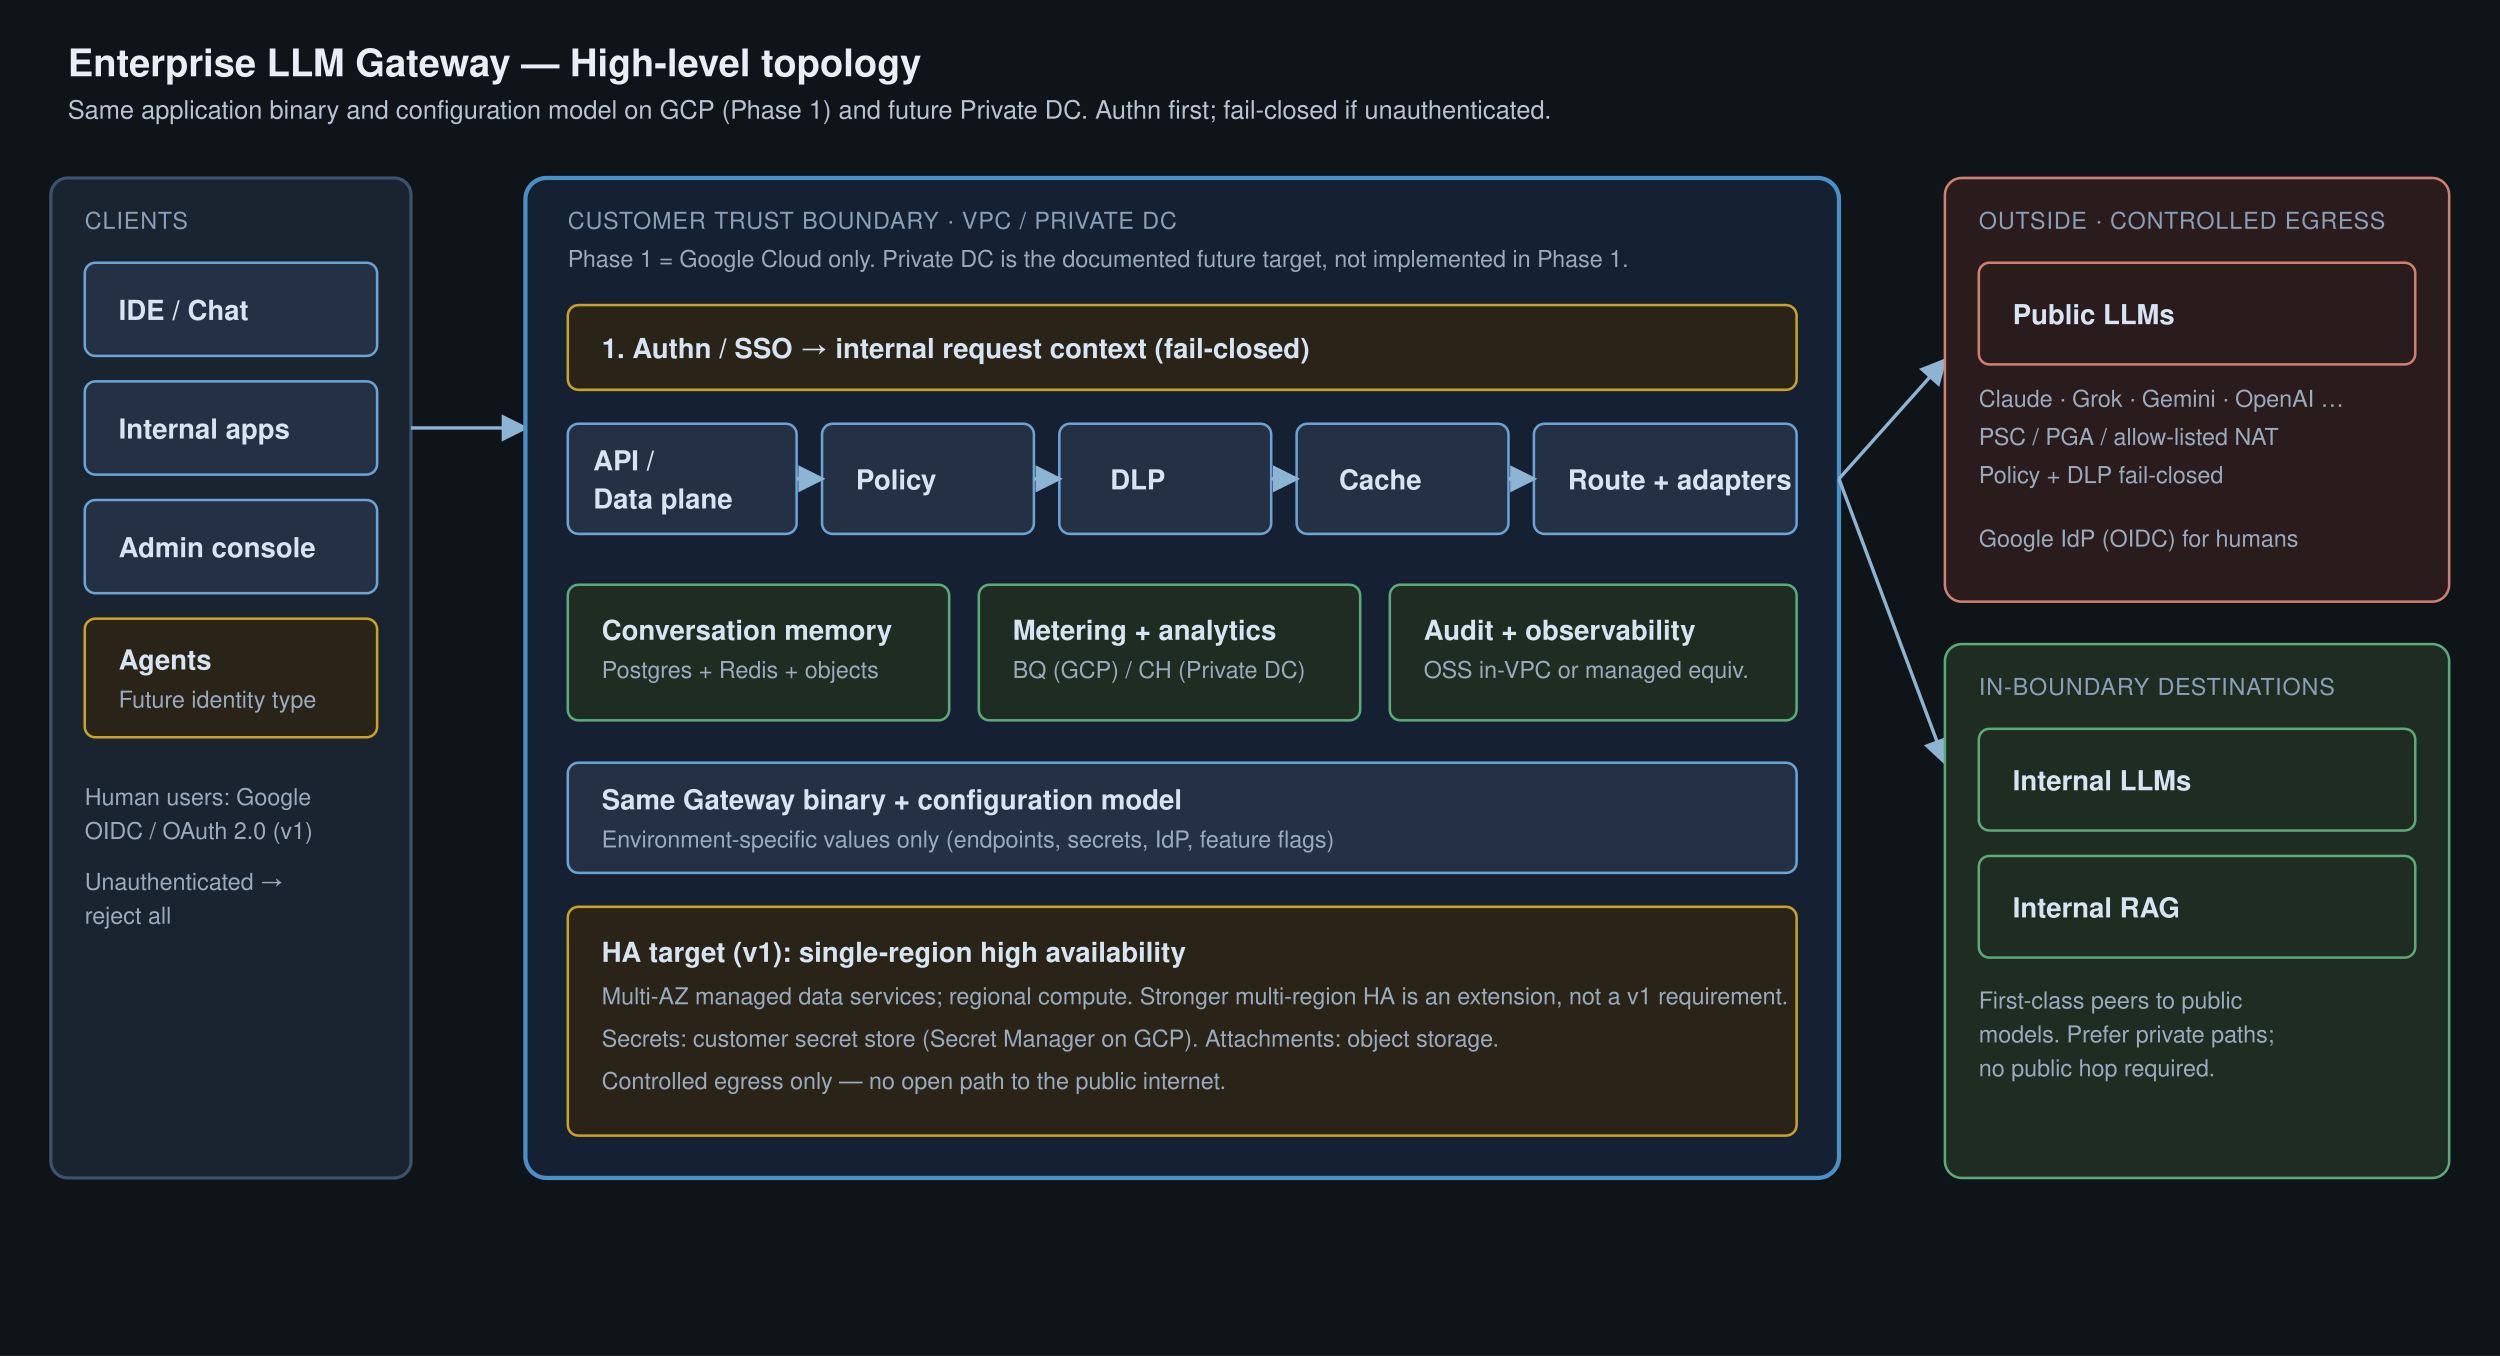
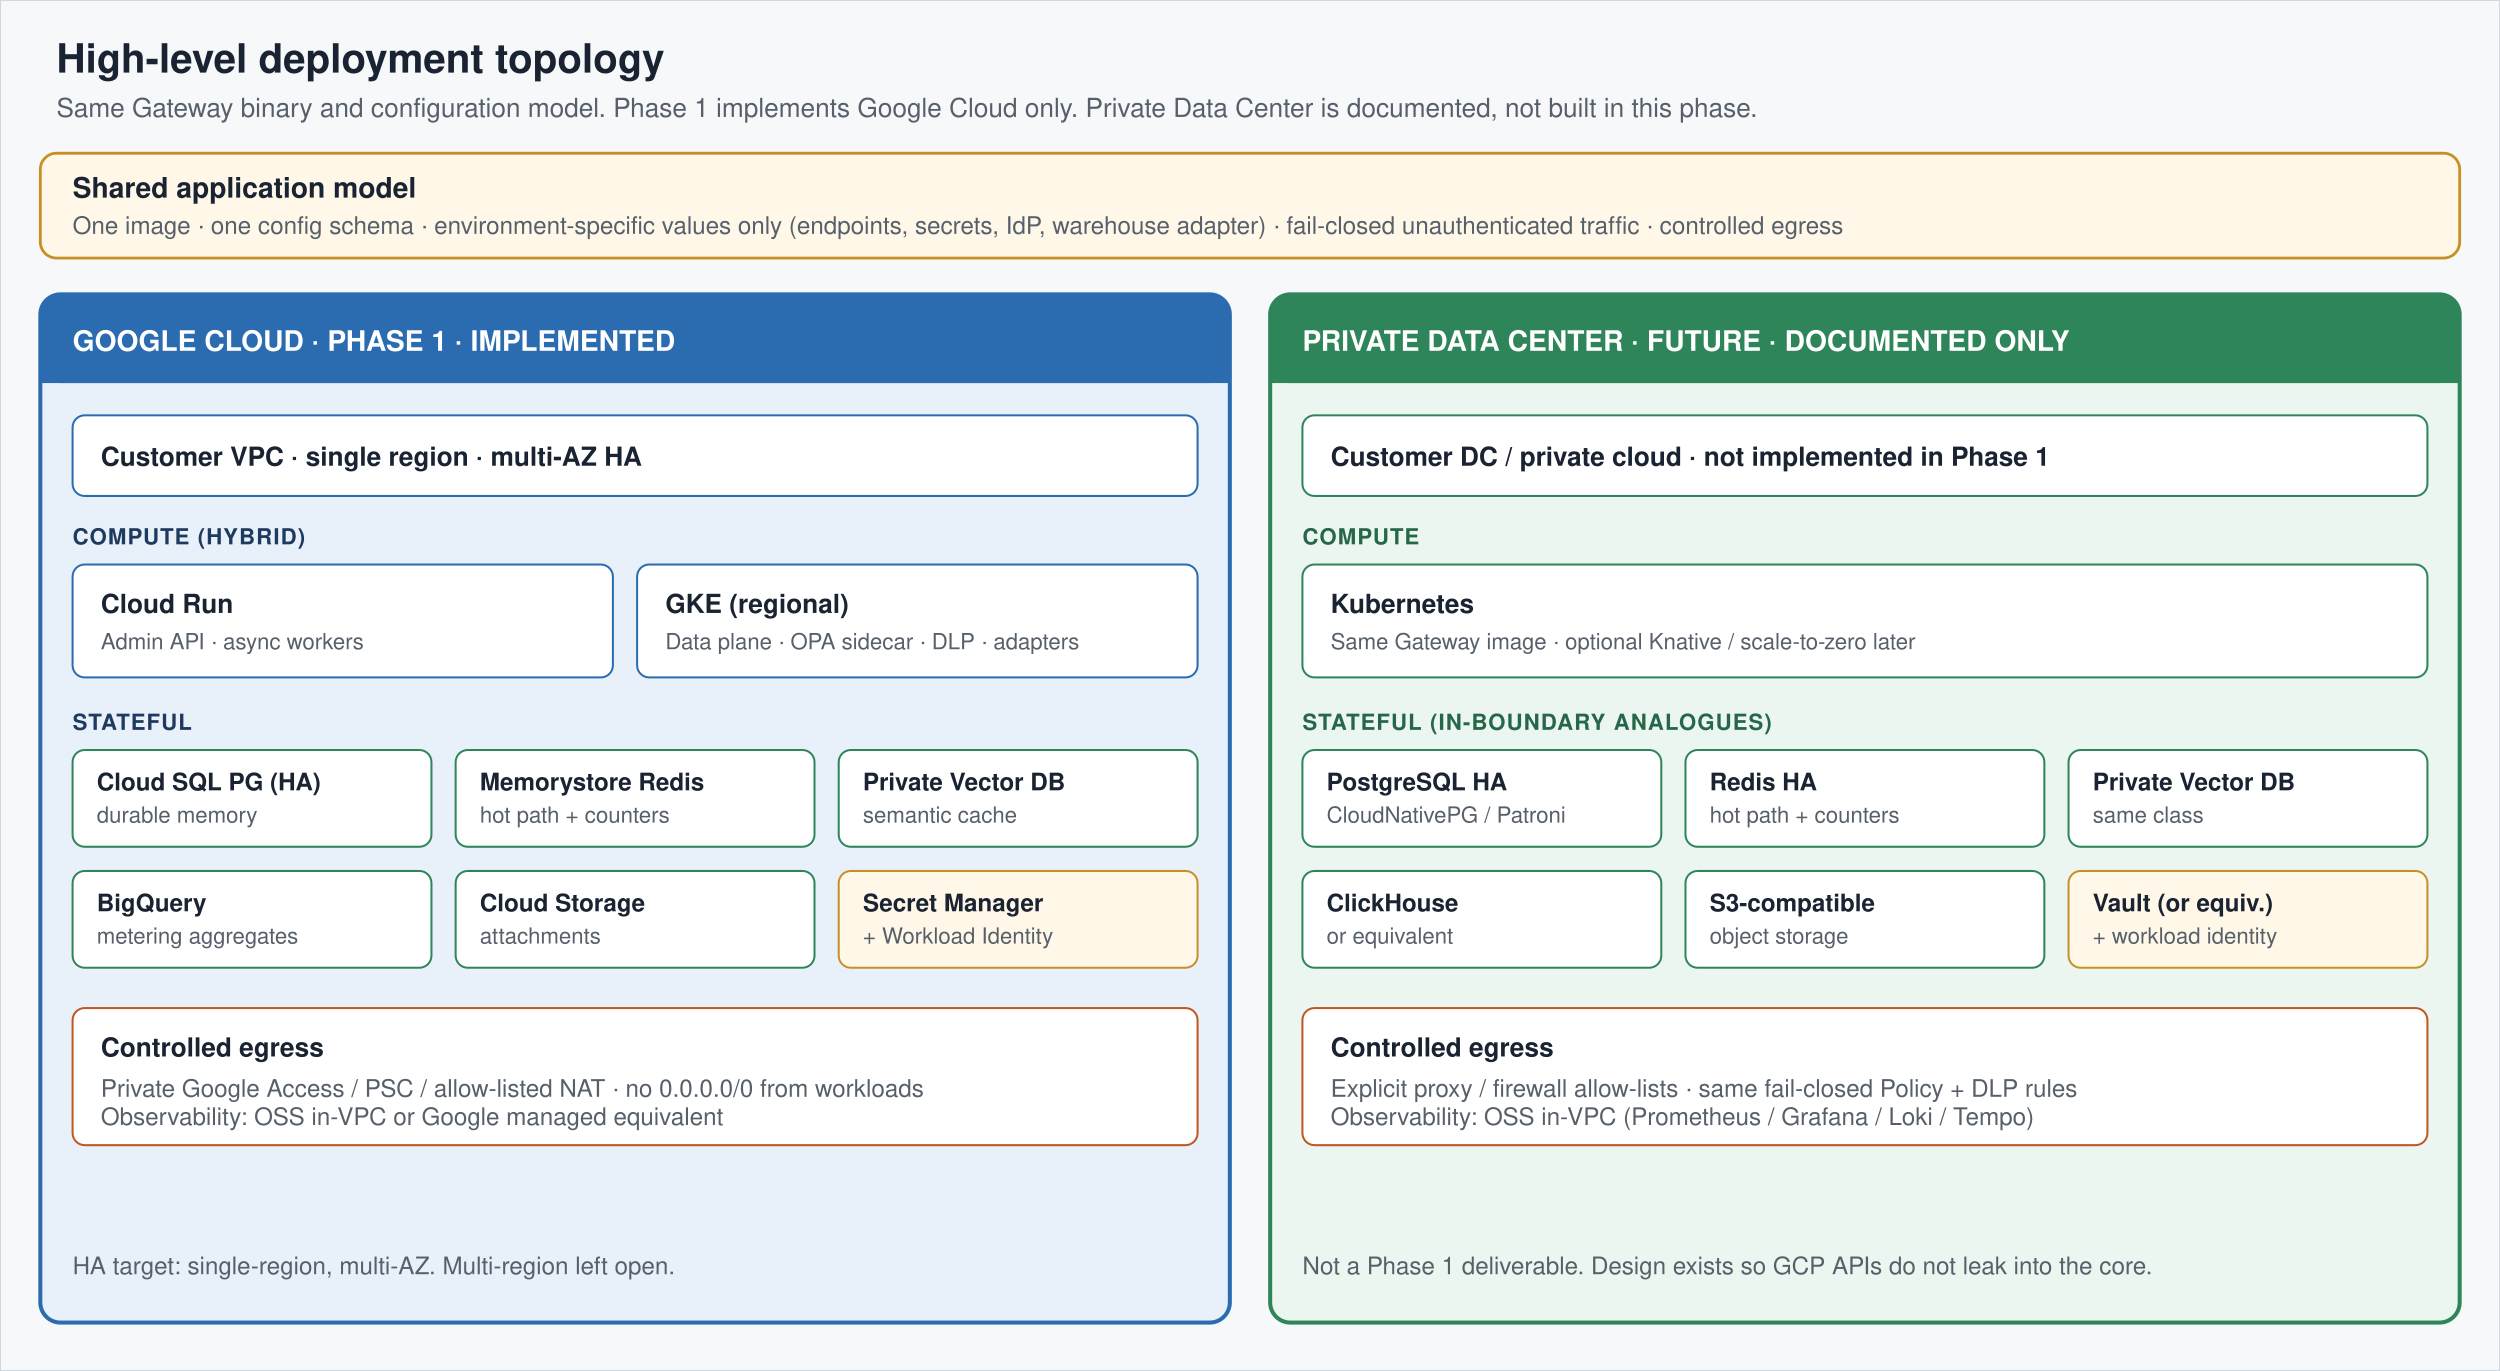
- <svg xmlns="http://www.w3.org/2000/svg" viewBox="0 0 1180 640" width="1180" height="640" role="img" aria-labelledby="title desc">
-   <defs>
-     <style>
-       .bg { fill: #0f1419; }
-       .panel { fill: #1a2330; stroke: #3d5270; stroke-width: 1.5; }
-       .trust { fill: #152033; stroke: #4a90c8; stroke-width: 2; }
-       .box { fill: #243044; stroke: #6aa3d4; stroke-width: 1.2; }
-       .box-alt { fill: #1e2c22; stroke: #5aaa7a; stroke-width: 1.2; }
-       .box-warn { fill: #2a2418; stroke: #c9a227; stroke-width: 1.2; }
-       .box-ext { fill: #2a1c1c; stroke: #d08070; stroke-width: 1.2; }
-       .t { font-family: "IBM Plex Sans", "Segoe UI", Helvetica, Arial, sans-serif; fill: #e8eef5; }
-       .h { font-size: 18px; font-weight: 650; }
-       .s { font-size: 12px; fill: #b7c4d4; }
-       .xs { font-size: 11px; fill: #9aabbd; }
-       .label { font-size: 13px; font-weight: 600; fill: #d7e4f2; }
-       .cap { font-size: 11px; fill: #8aa0b8; letter-spacing: 0.04em; }
-       .arrow { stroke: #8eb4d4; stroke-width: 1.6; fill: none; marker-end: url(#ah); }
-       .arrow-hot { stroke: #e08a6a; stroke-width: 1.6; fill: none; marker-end: url(#ah-hot); stroke-dasharray: 5 3; }
-     </style>
-     <marker id="ah" markerWidth="8" markerHeight="8" refX="7" refY="4" orient="auto">
-       <path d="M0,0 L8,4 L0,8 Z" fill="#8eb4d4" />
-     </marker>
-     <marker id="ah-hot" markerWidth="8" markerHeight="8" refX="7" refY="4" orient="auto">
-       <path d="M0,0 L8,4 L0,8 Z" fill="#e08a6a" />
-     </marker>
-   </defs>
-   <rect class="bg" width="1180" height="640" />
-   <text class="t h" x="32" y="36">Enterprise LLM Gateway — High-level topology</text>
-   <text class="t s" x="32" y="56">Same application binary and configuration model on GCP (Phase 1) and future Private DC. Authn first; fail-closed if unauthenticated.</text>
-   <rect class="panel" x="24" y="84" width="170" height="472" rx="8" />
-   <text class="t cap" x="40" y="108">CLIENTS</text>
-   <rect class="box" x="40" y="124" width="138" height="44" rx="5" />
-   <text class="t label" x="56" y="151">IDE / Chat</text>
-   <rect class="box" x="40" y="180" width="138" height="44" rx="5" />
-   <text class="t label" x="56" y="207">Internal apps</text>
-   <rect class="box" x="40" y="236" width="138" height="44" rx="5" />
-   <text class="t label" x="56" y="263">Admin console</text>
-   <rect class="box-warn" x="40" y="292" width="138" height="56" rx="5" />
-   <text class="t label" x="56" y="316">Agents</text>
-   <text class="t xs" x="56" y="334">Future identity type</text>
-   <text class="t xs" x="40" y="380">Human users: Google</text>
-   <text class="t xs" x="40" y="396">OIDC / OAuth 2.0 (v1)</text>
-   <text class="t xs" x="40" y="420">Unauthenticated →</text>
-   <text class="t xs" x="40" y="436">reject all</text>
-   <line class="arrow" x1="194" y1="202" x2="248" y2="202" />
-   <rect class="trust" x="248" y="84" width="620" height="472" rx="10" />
-   <text class="t cap" x="268" y="108">CUSTOMER TRUST BOUNDARY  ·  VPC / PRIVATE DC</text>
-   <text class="t xs" x="268" y="126">Phase 1 = Google Cloud only. Private DC is the documented future target, not implemented in Phase 1.</text>
-   <rect class="box-warn" x="268" y="144" width="580" height="40" rx="5" />
-   <text class="t label" x="284" y="169">1. Authn / SSO  →  internal request context  (fail-closed)</text>
-   <rect class="box" x="268" y="200" width="108" height="52" rx="5" />
-   <text class="t label" x="280" y="222">API /</text>
-   <text class="t label" x="280" y="240">Data plane</text>
-   <rect class="box" x="388" y="200" width="100" height="52" rx="5" />
-   <text class="t label" x="404" y="231">Policy</text>
-   <rect class="box" x="500" y="200" width="100" height="52" rx="5" />
-   <text class="t label" x="524" y="231">DLP</text>
-   <rect class="box" x="612" y="200" width="100" height="52" rx="5" />
-   <text class="t label" x="632" y="231">Cache</text>
-   <rect class="box" x="724" y="200" width="124" height="52" rx="5" />
-   <text class="t label" x="740" y="231">Route + adapters</text>
-   <line class="arrow" x1="376" y1="226" x2="388" y2="226" />
-   <line class="arrow" x1="488" y1="226" x2="500" y2="226" />
-   <line class="arrow" x1="600" y1="226" x2="612" y2="226" />
-   <line class="arrow" x1="712" y1="226" x2="724" y2="226" />
-   <rect class="box-alt" x="268" y="276" width="180" height="64" rx="5" />
-   <text class="t label" x="284" y="302">Conversation memory</text>
-   <text class="t xs" x="284" y="320">Postgres + Redis + objects</text>
-   <rect class="box-alt" x="462" y="276" width="180" height="64" rx="5" />
-   <text class="t label" x="478" y="302">Metering + analytics</text>
-   <text class="t xs" x="478" y="320">BQ (GCP) / CH (Private DC)</text>
-   <rect class="box-alt" x="656" y="276" width="192" height="64" rx="5" />
-   <text class="t label" x="672" y="302">Audit + observability</text>
-   <text class="t xs" x="672" y="320">OSS in-VPC or managed equiv.</text>
-   <rect class="box" x="268" y="360" width="580" height="52" rx="5" />
-   <text class="t label" x="284" y="382">Same Gateway binary + configuration model</text>
-   <text class="t xs" x="284" y="400">Environment-specific values only (endpoints, secrets, IdP, feature flags)</text>
-   <rect class="box-warn" x="268" y="428" width="580" height="108" rx="5" />
-   <text class="t label" x="284" y="454">HA target (v1): single-region high availability</text>
-   <text class="t xs" x="284" y="474">Multi-AZ managed data services; regional compute. Stronger multi-region HA is an extension, not a v1 requirement.</text>
-   <text class="t xs" x="284" y="494">Secrets: customer secret store (Secret Manager on GCP). Attachments: object storage.</text>
-   <text class="t xs" x="284" y="514">Controlled egress only — no open path to the public internet.</text>
-   <line class="arrow" x1="868" y1="226" x2="918" y2="170" />
-   <line class="arrow" x1="868" y1="226" x2="918" y2="360" />
-   <rect class="box-ext" x="918" y="84" width="238" height="200" rx="8" />
-   <text class="t cap" x="934" y="108">OUTSIDE  ·  CONTROLLED EGRESS</text>
-   <rect class="box-ext" x="934" y="124" width="206" height="48" rx="5" />
-   <text class="t label" x="950" y="153">Public LLMs</text>
-   <text class="t xs" x="934" y="192">Claude · Grok · Gemini · OpenAI …</text>
-   <text class="t xs" x="934" y="210">PSC / PGA / allow-listed NAT</text>
-   <text class="t xs" x="934" y="228">Policy + DLP fail-closed</text>
-   <text class="t xs" x="934" y="258">Google IdP (OIDC) for humans</text>
-   <rect class="box-alt" x="918" y="304" width="238" height="252" rx="8" />
-   <text class="t cap" x="934" y="328">IN-BOUNDARY DESTINATIONS</text>
-   <rect class="box-alt" x="934" y="344" width="206" height="48" rx="5" />
-   <text class="t label" x="950" y="373">Internal LLMs</text>
-   <rect class="box-alt" x="934" y="404" width="206" height="48" rx="5" />
-   <text class="t label" x="950" y="433">Internal RAG</text>
-   <text class="t xs" x="934" y="476">First-class peers to public</text>
-   <text class="t xs" x="934" y="492">models. Prefer private paths;</text>
-   <text class="t xs" x="934" y="508">no public hop required.</text>
+ <svg xmlns="http://www.w3.org/2000/svg" viewBox="0 0 1240 680" width="1240" height="680" role="img" aria-labelledby="title desc">
+   <rect width="1240" height="680" fill="#f6f8fa" stroke="#d0d7de" stroke-width="1" />
+   <text x="28" y="36" font-family="-apple-system, BlinkMacSystemFont, Segoe UI, Helvetica, Arial, sans-serif" font-size="20" font-weight="700" fill="#1a2332">High-level deployment topology</text>
+   <text x="28" y="58" font-family="-apple-system, BlinkMacSystemFont, Segoe UI, Helvetica, Arial, sans-serif" font-size="13" fill="#57606a">Same Gateway binary and configuration model. Phase 1 implements Google Cloud only. Private Data Center is documented, not built in this phase.</text>
+   <rect x="20" y="76" width="1200" height="52" rx="8" fill="#fff8e8" stroke="#c69026" stroke-width="1.4" />
+   <text x="36" y="98" font-family="-apple-system, BlinkMacSystemFont, Segoe UI, Helvetica, Arial, sans-serif" font-size="14" font-weight="700" fill="#1a2332">Shared application model</text>
+   <text x="36" y="116" font-family="-apple-system, BlinkMacSystemFont, Segoe UI, Helvetica, Arial, sans-serif" font-size="12" fill="#57606a">One image · one config schema · environment-specific values only (endpoints, secrets, IdP, warehouse adapter) · fail-closed unauthenticated traffic · controlled egress</text>
+   <rect x="20" y="146" width="590" height="510" rx="10" fill="#e8f1fa" stroke="#2b6cb0" stroke-width="2" />
+   <rect x="20" y="146" width="590" height="44" rx="10" fill="#2b6cb0" />
+   <rect x="20" y="174" width="590" height="16" fill="#2b6cb0" />
+   <text x="36" y="174" font-family="-apple-system, BlinkMacSystemFont, Segoe UI, Helvetica, Arial, sans-serif" font-size="14" font-weight="700" fill="#ffffff">GOOGLE CLOUD  ·  PHASE 1  ·  IMPLEMENTED</text>
+   <rect x="36" y="206" width="558" height="40" rx="6" fill="#ffffff" stroke="#2b6cb0" />
+   <text x="50" y="231" font-family="-apple-system, BlinkMacSystemFont, Segoe UI, Helvetica, Arial, sans-serif" font-size="13" font-weight="600" fill="#1a2332">Customer VPC  ·  single region  ·  multi-AZ HA</text>
+   <text x="36" y="270" font-family="-apple-system, BlinkMacSystemFont, Segoe UI, Helvetica, Arial, sans-serif" font-size="11" font-weight="700" letter-spacing="0.05em" fill="#1e3a5f">COMPUTE (HYBRID)</text>
+   <rect x="36" y="280" width="268" height="56" rx="6" fill="#ffffff" stroke="#2b6cb0" />
+   <text x="50" y="304" font-family="-apple-system, BlinkMacSystemFont, Segoe UI, Helvetica, Arial, sans-serif" font-size="13" font-weight="600" fill="#1a2332">Cloud Run</text>
+   <text x="50" y="322" font-family="-apple-system, BlinkMacSystemFont, Segoe UI, Helvetica, Arial, sans-serif" font-size="11" fill="#57606a">Admin API · async workers</text>
+   <rect x="316" y="280" width="278" height="56" rx="6" fill="#ffffff" stroke="#2b6cb0" />
+   <text x="330" y="304" font-family="-apple-system, BlinkMacSystemFont, Segoe UI, Helvetica, Arial, sans-serif" font-size="13" font-weight="600" fill="#1a2332">GKE (regional)</text>
+   <text x="330" y="322" font-family="-apple-system, BlinkMacSystemFont, Segoe UI, Helvetica, Arial, sans-serif" font-size="11" fill="#57606a">Data plane · OPA sidecar · DLP · adapters</text>
+   <text x="36" y="362" font-family="-apple-system, BlinkMacSystemFont, Segoe UI, Helvetica, Arial, sans-serif" font-size="11" font-weight="700" letter-spacing="0.05em" fill="#1e3a5f">STATEFUL</text>
+   <rect x="36" y="372" width="178" height="48" rx="6" fill="#ffffff" stroke="#2f855a" />
+   <text x="48" y="392" font-family="-apple-system, BlinkMacSystemFont, Segoe UI, Helvetica, Arial, sans-serif" font-size="12" font-weight="600" fill="#1a2332">Cloud SQL PG (HA)</text>
+   <text x="48" y="408" font-family="-apple-system, BlinkMacSystemFont, Segoe UI, Helvetica, Arial, sans-serif" font-size="11" fill="#57606a">durable memory</text>
+   <rect x="226" y="372" width="178" height="48" rx="6" fill="#ffffff" stroke="#2f855a" />
+   <text x="238" y="392" font-family="-apple-system, BlinkMacSystemFont, Segoe UI, Helvetica, Arial, sans-serif" font-size="12" font-weight="600" fill="#1a2332">Memorystore Redis</text>
+   <text x="238" y="408" font-family="-apple-system, BlinkMacSystemFont, Segoe UI, Helvetica, Arial, sans-serif" font-size="11" fill="#57606a">hot path + counters</text>
+   <rect x="416" y="372" width="178" height="48" rx="6" fill="#ffffff" stroke="#2f855a" />
+   <text x="428" y="392" font-family="-apple-system, BlinkMacSystemFont, Segoe UI, Helvetica, Arial, sans-serif" font-size="12" font-weight="600" fill="#1a2332">Private Vector DB</text>
+   <text x="428" y="408" font-family="-apple-system, BlinkMacSystemFont, Segoe UI, Helvetica, Arial, sans-serif" font-size="11" fill="#57606a">semantic cache</text>
+   <rect x="36" y="432" width="178" height="48" rx="6" fill="#ffffff" stroke="#2f855a" />
+   <text x="48" y="452" font-family="-apple-system, BlinkMacSystemFont, Segoe UI, Helvetica, Arial, sans-serif" font-size="12" font-weight="600" fill="#1a2332">BigQuery</text>
+   <text x="48" y="468" font-family="-apple-system, BlinkMacSystemFont, Segoe UI, Helvetica, Arial, sans-serif" font-size="11" fill="#57606a">metering aggregates</text>
+   <rect x="226" y="432" width="178" height="48" rx="6" fill="#ffffff" stroke="#2f855a" />
+   <text x="238" y="452" font-family="-apple-system, BlinkMacSystemFont, Segoe UI, Helvetica, Arial, sans-serif" font-size="12" font-weight="600" fill="#1a2332">Cloud Storage</text>
+   <text x="238" y="468" font-family="-apple-system, BlinkMacSystemFont, Segoe UI, Helvetica, Arial, sans-serif" font-size="11" fill="#57606a">attachments</text>
+   <rect x="416" y="432" width="178" height="48" rx="6" fill="#fff8e8" stroke="#c69026" />
+   <text x="428" y="452" font-family="-apple-system, BlinkMacSystemFont, Segoe UI, Helvetica, Arial, sans-serif" font-size="12" font-weight="600" fill="#1a2332">Secret Manager</text>
+   <text x="428" y="468" font-family="-apple-system, BlinkMacSystemFont, Segoe UI, Helvetica, Arial, sans-serif" font-size="11" fill="#57606a">+ Workload Identity</text>
+   <rect x="36" y="500" width="558" height="68" rx="6" fill="#ffffff" stroke="#c05621" />
+   <text x="50" y="524" font-family="-apple-system, BlinkMacSystemFont, Segoe UI, Helvetica, Arial, sans-serif" font-size="13" font-weight="600" fill="#1a2332">Controlled egress</text>
+   <text x="50" y="544" font-family="-apple-system, BlinkMacSystemFont, Segoe UI, Helvetica, Arial, sans-serif" font-size="12" fill="#57606a">Private Google Access / PSC / allow-listed NAT · no 0.0.0.0/0 from workloads</text>
+   <text x="50" y="558" font-family="-apple-system, BlinkMacSystemFont, Segoe UI, Helvetica, Arial, sans-serif" font-size="12" fill="#57606a">Observability: OSS in-VPC or Google managed equivalent</text>
+   <text x="36" y="632" font-family="-apple-system, BlinkMacSystemFont, Segoe UI, Helvetica, Arial, sans-serif" font-size="12" fill="#57606a">HA target: single-region, multi-AZ. Multi-region left open.</text>
+   <rect x="630" y="146" width="590" height="510" rx="10" fill="#eaf6ef" stroke="#2f855a" stroke-width="2" />
+   <rect x="630" y="146" width="590" height="44" rx="10" fill="#2f855a" />
+   <rect x="630" y="174" width="590" height="16" fill="#2f855a" />
+   <text x="646" y="174" font-family="-apple-system, BlinkMacSystemFont, Segoe UI, Helvetica, Arial, sans-serif" font-size="14" font-weight="700" fill="#ffffff">PRIVATE DATA CENTER  ·  FUTURE  ·  DOCUMENTED ONLY</text>
+   <rect x="646" y="206" width="558" height="40" rx="6" fill="#ffffff" stroke="#2f855a" />
+   <text x="660" y="231" font-family="-apple-system, BlinkMacSystemFont, Segoe UI, Helvetica, Arial, sans-serif" font-size="13" font-weight="600" fill="#1a2332">Customer DC / private cloud  ·  not implemented in Phase 1</text>
+   <text x="646" y="270" font-family="-apple-system, BlinkMacSystemFont, Segoe UI, Helvetica, Arial, sans-serif" font-size="11" font-weight="700" letter-spacing="0.05em" fill="#276749">COMPUTE</text>
+   <rect x="646" y="280" width="558" height="56" rx="6" fill="#ffffff" stroke="#2f855a" />
+   <text x="660" y="304" font-family="-apple-system, BlinkMacSystemFont, Segoe UI, Helvetica, Arial, sans-serif" font-size="13" font-weight="600" fill="#1a2332">Kubernetes</text>
+   <text x="660" y="322" font-family="-apple-system, BlinkMacSystemFont, Segoe UI, Helvetica, Arial, sans-serif" font-size="11" fill="#57606a">Same Gateway image · optional Knative / scale-to-zero later</text>
+   <text x="646" y="362" font-family="-apple-system, BlinkMacSystemFont, Segoe UI, Helvetica, Arial, sans-serif" font-size="11" font-weight="700" letter-spacing="0.05em" fill="#276749">STATEFUL (IN-BOUNDARY ANALOGUES)</text>
+   <rect x="646" y="372" width="178" height="48" rx="6" fill="#ffffff" stroke="#2f855a" />
+   <text x="658" y="392" font-family="-apple-system, BlinkMacSystemFont, Segoe UI, Helvetica, Arial, sans-serif" font-size="12" font-weight="600" fill="#1a2332">PostgreSQL HA</text>
+   <text x="658" y="408" font-family="-apple-system, BlinkMacSystemFont, Segoe UI, Helvetica, Arial, sans-serif" font-size="11" fill="#57606a">CloudNativePG / Patroni</text>
+   <rect x="836" y="372" width="178" height="48" rx="6" fill="#ffffff" stroke="#2f855a" />
+   <text x="848" y="392" font-family="-apple-system, BlinkMacSystemFont, Segoe UI, Helvetica, Arial, sans-serif" font-size="12" font-weight="600" fill="#1a2332">Redis HA</text>
+   <text x="848" y="408" font-family="-apple-system, BlinkMacSystemFont, Segoe UI, Helvetica, Arial, sans-serif" font-size="11" fill="#57606a">hot path + counters</text>
+   <rect x="1026" y="372" width="178" height="48" rx="6" fill="#ffffff" stroke="#2f855a" />
+   <text x="1038" y="392" font-family="-apple-system, BlinkMacSystemFont, Segoe UI, Helvetica, Arial, sans-serif" font-size="12" font-weight="600" fill="#1a2332">Private Vector DB</text>
+   <text x="1038" y="408" font-family="-apple-system, BlinkMacSystemFont, Segoe UI, Helvetica, Arial, sans-serif" font-size="11" fill="#57606a">same class</text>
+   <rect x="646" y="432" width="178" height="48" rx="6" fill="#ffffff" stroke="#2f855a" />
+   <text x="658" y="452" font-family="-apple-system, BlinkMacSystemFont, Segoe UI, Helvetica, Arial, sans-serif" font-size="12" font-weight="600" fill="#1a2332">ClickHouse</text>
+   <text x="658" y="468" font-family="-apple-system, BlinkMacSystemFont, Segoe UI, Helvetica, Arial, sans-serif" font-size="11" fill="#57606a">or equivalent</text>
+   <rect x="836" y="432" width="178" height="48" rx="6" fill="#ffffff" stroke="#2f855a" />
+   <text x="848" y="452" font-family="-apple-system, BlinkMacSystemFont, Segoe UI, Helvetica, Arial, sans-serif" font-size="12" font-weight="600" fill="#1a2332">S3-compatible</text>
+   <text x="848" y="468" font-family="-apple-system, BlinkMacSystemFont, Segoe UI, Helvetica, Arial, sans-serif" font-size="11" fill="#57606a">object storage</text>
+   <rect x="1026" y="432" width="178" height="48" rx="6" fill="#fff8e8" stroke="#c69026" />
+   <text x="1038" y="452" font-family="-apple-system, BlinkMacSystemFont, Segoe UI, Helvetica, Arial, sans-serif" font-size="12" font-weight="600" fill="#1a2332">Vault (or equiv.)</text>
+   <text x="1038" y="468" font-family="-apple-system, BlinkMacSystemFont, Segoe UI, Helvetica, Arial, sans-serif" font-size="11" fill="#57606a">+ workload identity</text>
+   <rect x="646" y="500" width="558" height="68" rx="6" fill="#ffffff" stroke="#c05621" />
+   <text x="660" y="524" font-family="-apple-system, BlinkMacSystemFont, Segoe UI, Helvetica, Arial, sans-serif" font-size="13" font-weight="600" fill="#1a2332">Controlled egress</text>
+   <text x="660" y="544" font-family="-apple-system, BlinkMacSystemFont, Segoe UI, Helvetica, Arial, sans-serif" font-size="12" fill="#57606a">Explicit proxy / firewall allow-lists · same fail-closed Policy + DLP rules</text>
+   <text x="660" y="558" font-family="-apple-system, BlinkMacSystemFont, Segoe UI, Helvetica, Arial, sans-serif" font-size="12" fill="#57606a">Observability: OSS in-VPC (Prometheus / Grafana / Loki / Tempo)</text>
+   <text x="646" y="632" font-family="-apple-system, BlinkMacSystemFont, Segoe UI, Helvetica, Arial, sans-serif" font-size="12" fill="#57606a">Not a Phase 1 deliverable. Design exists so GCP APIs do not leak into the core.</text>
</svg>
